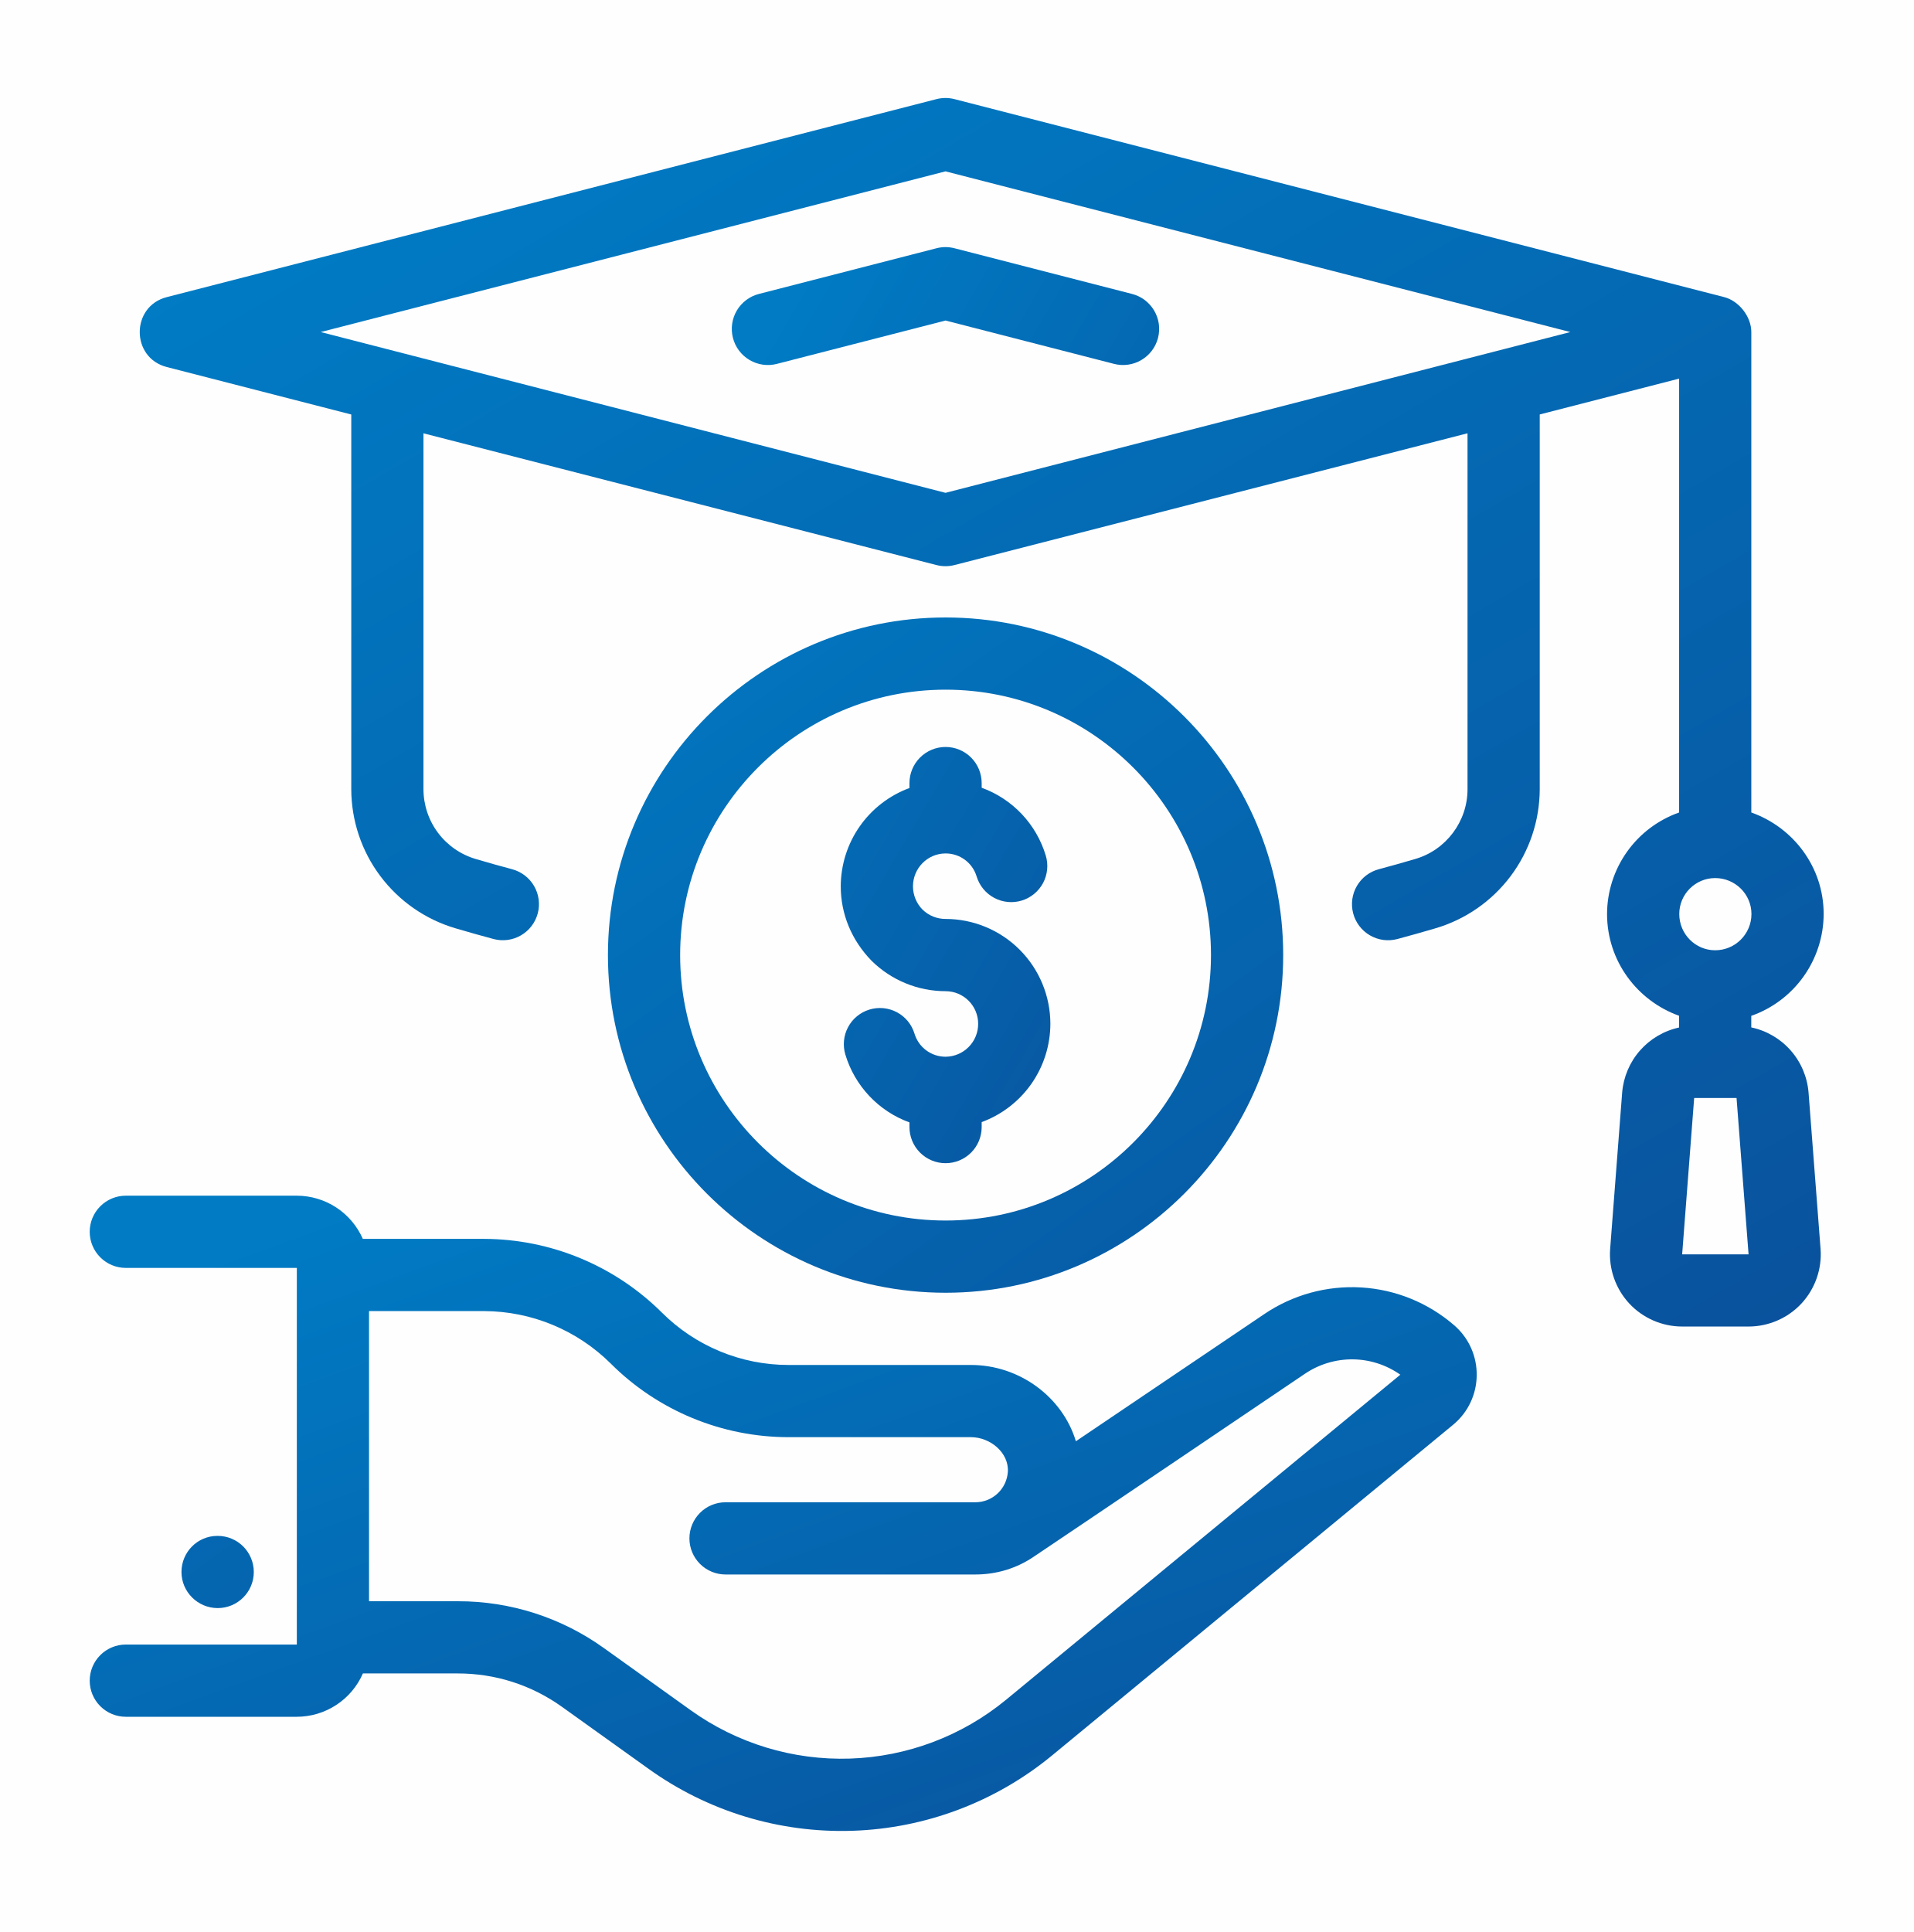
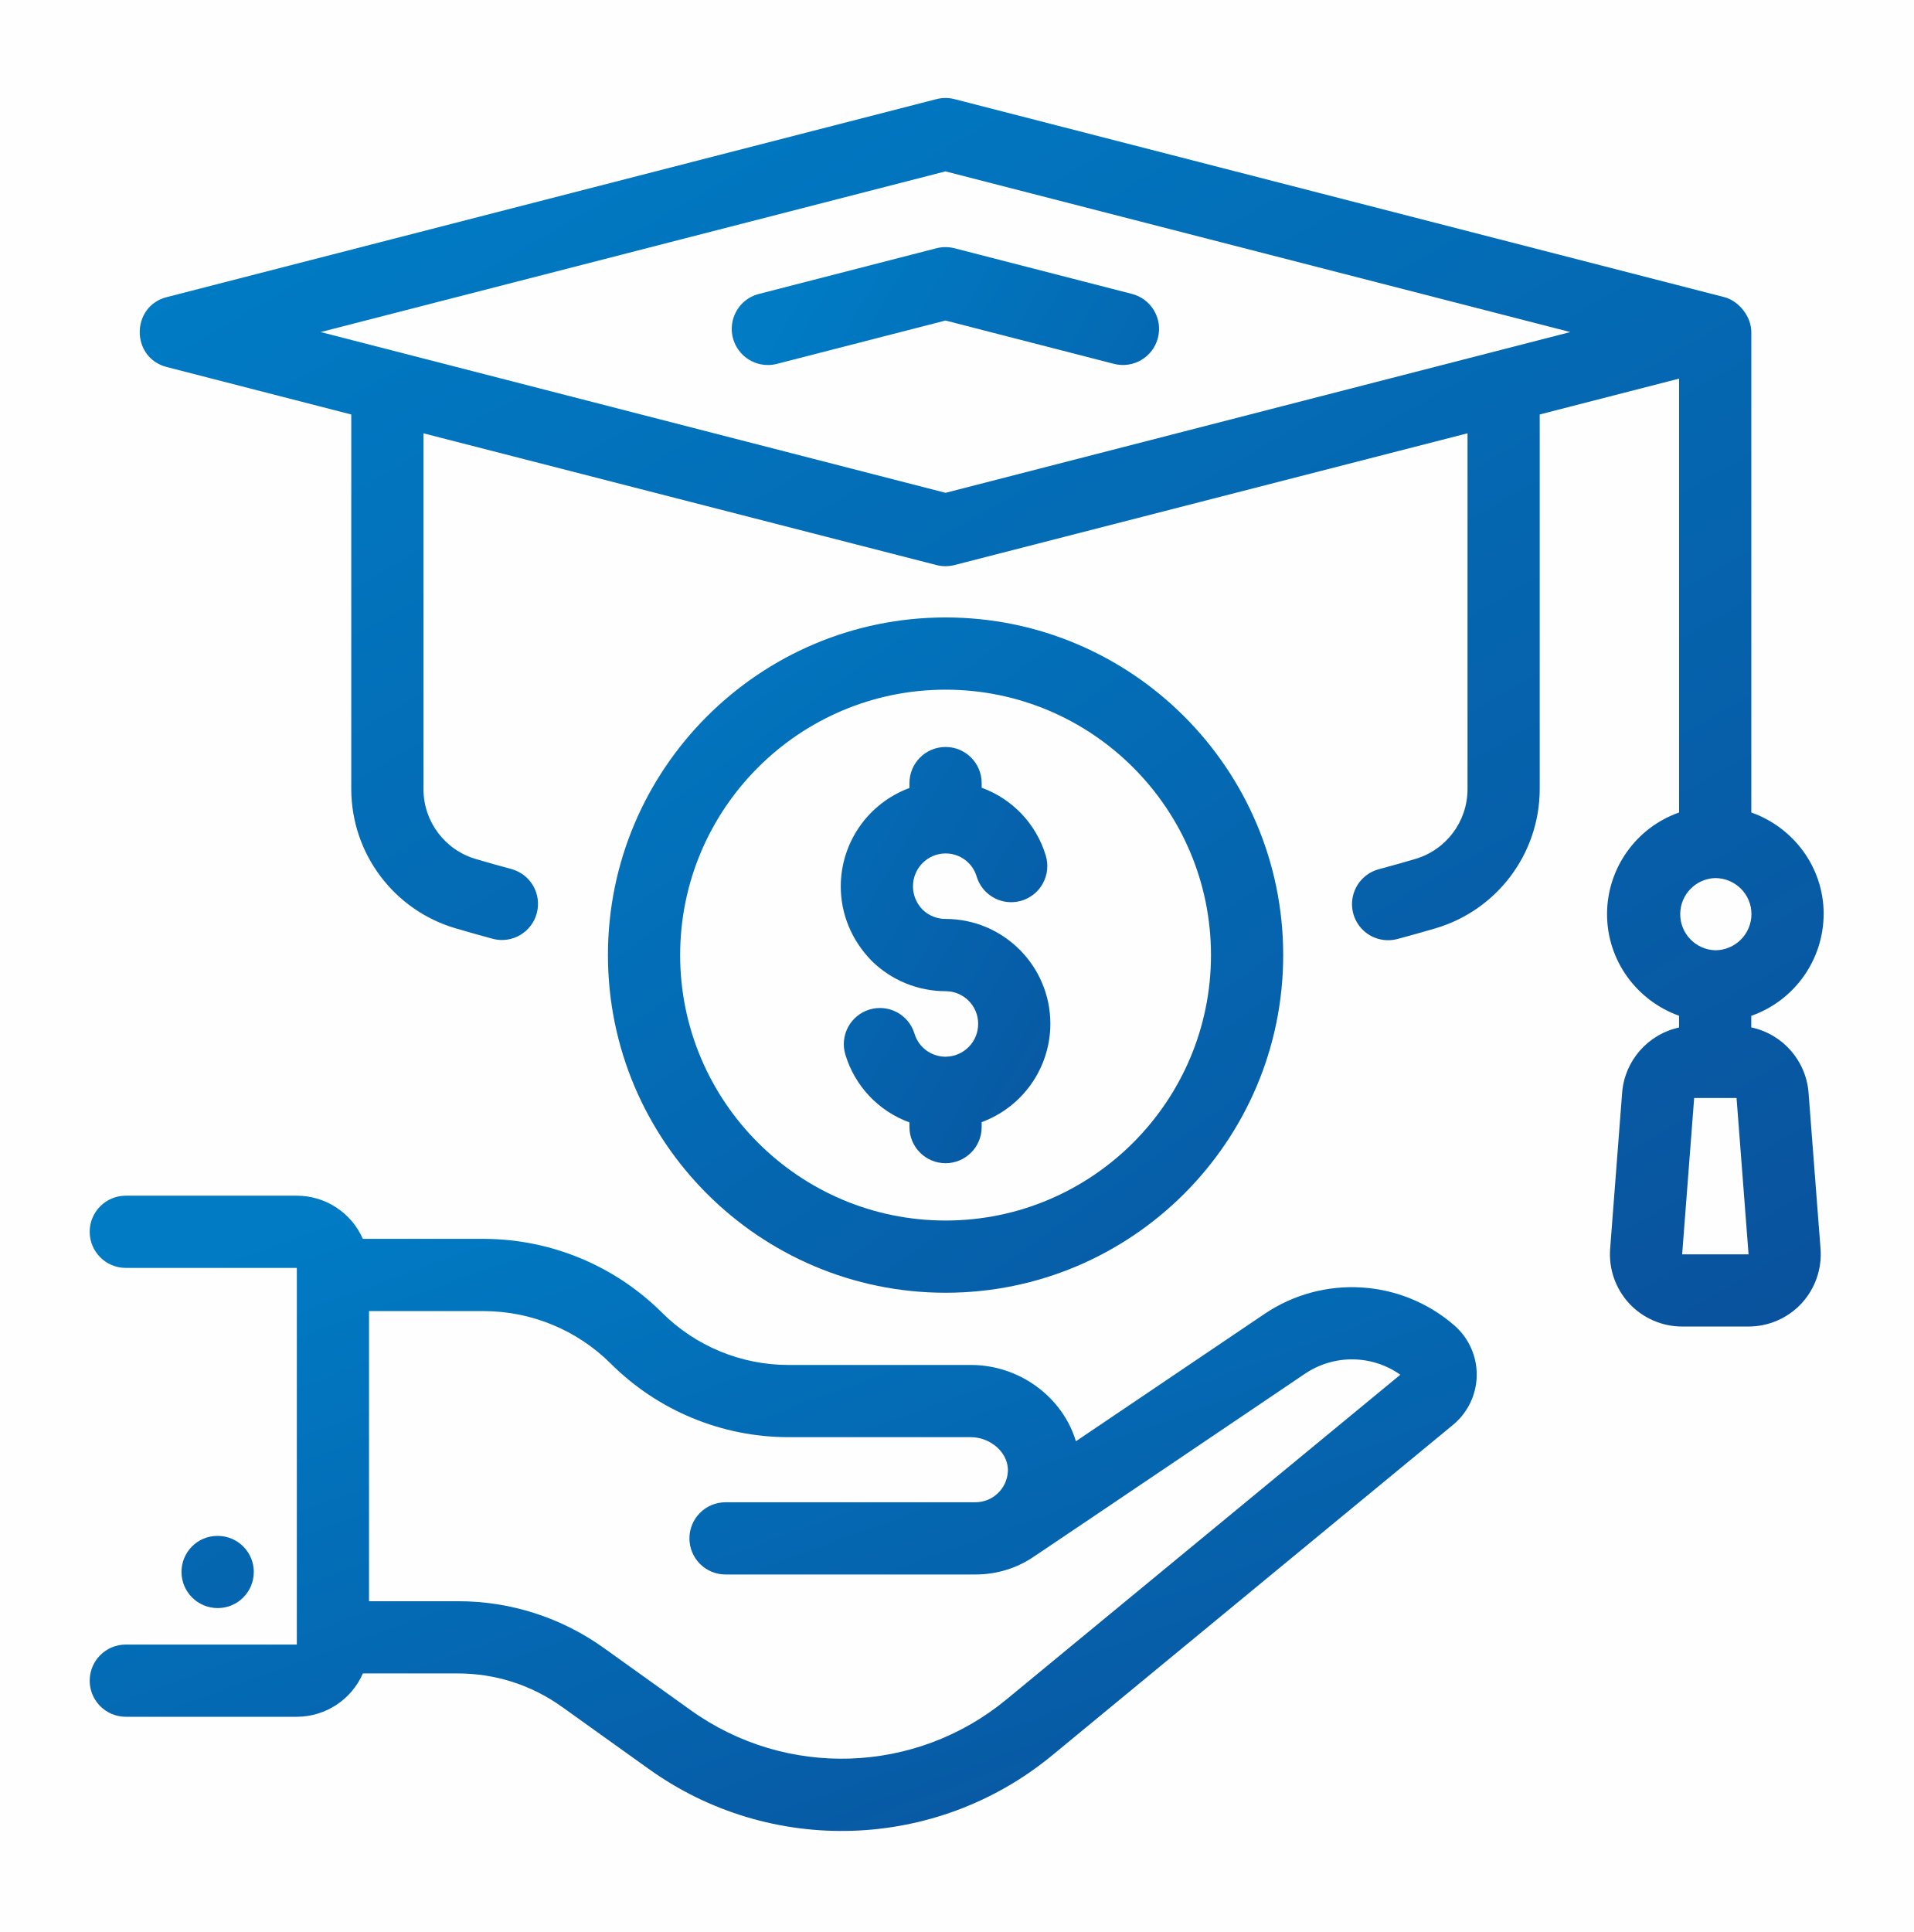
- <svg xmlns="http://www.w3.org/2000/svg" width="104" height="105" viewBox="0 0 104 105" fill="none">
-   <rect width="104" height="105" fill="#303030" />
-   <g clip-path="url(#clip0_0_1)">
-     <rect width="1440" height="10519" transform="translate(-668 -1976)" fill="#FEFEFE" />
-     <path d="M16.134 93.303C16.896 93.302 17.642 93.078 18.28 92.66C18.918 92.242 19.42 91.647 19.725 90.948H24.885C26.93 90.948 28.888 91.576 30.549 92.765L35.25 96.13C38.473 98.445 42.372 99.63 46.338 99.499C50.304 99.369 54.116 97.93 57.18 95.408L78.979 77.436C80.669 76.045 80.698 73.464 79.046 72.03C77.633 70.805 75.856 70.081 73.99 69.97C72.124 69.859 70.273 70.366 68.724 71.414L58.479 78.329C57.761 75.941 55.428 74.183 52.775 74.183H42.854C40.276 74.182 37.803 73.158 35.978 71.337C33.41 68.782 29.937 67.342 26.314 67.33H19.721C19.415 66.634 18.913 66.041 18.277 65.624C17.64 65.208 16.896 64.985 16.136 64.983H6.838C6.318 64.983 5.819 65.19 5.451 65.558C5.083 65.926 4.876 66.425 4.876 66.946C4.876 67.466 5.083 67.965 5.451 68.333C5.819 68.701 6.318 68.908 6.838 68.908H16.134V89.378H6.838C6.318 89.378 5.819 89.585 5.451 89.953C5.083 90.321 4.876 90.82 4.876 91.341C4.876 91.861 5.083 92.36 5.451 92.728C5.819 93.096 6.318 93.303 6.838 93.303H16.134ZM20.058 71.255H26.312C28.894 71.263 31.369 72.289 33.2 74.11C35.762 76.667 39.234 78.104 42.854 78.107H52.775C53.829 78.107 54.847 78.957 54.781 79.991C54.751 80.439 54.552 80.86 54.224 81.167C53.896 81.474 53.464 81.645 53.014 81.645H39.436C38.915 81.645 38.416 81.852 38.048 82.22C37.68 82.588 37.473 83.087 37.473 83.607C37.473 84.128 37.68 84.627 38.048 84.995C38.416 85.363 38.915 85.57 39.436 85.57H53.014C54.164 85.57 55.259 85.236 56.185 84.606C57.991 83.401 71.128 74.526 70.926 74.663C71.693 74.143 72.601 73.87 73.528 73.878C74.455 73.887 75.357 74.178 76.114 74.712L54.682 92.38C52.286 94.351 49.306 95.474 46.205 95.576C43.104 95.677 40.056 94.751 37.536 92.942L32.833 89.575C30.517 87.911 27.737 87.018 24.885 87.024H20.058V71.255Z" fill="url(#paint0_linear_0_1)" />
-     <path d="M13.795 85.434C13.795 84.914 13.588 84.415 13.22 84.046C12.852 83.678 12.353 83.472 11.832 83.472H11.819C10.736 83.472 9.864 84.351 9.864 85.434C9.864 86.517 10.751 87.396 11.834 87.396C12.918 87.396 13.795 86.517 13.795 85.434ZM51.396 70.258C61.515 70.258 69.747 62.024 69.747 51.907C69.747 41.787 61.515 33.558 51.396 33.558C41.276 33.558 33.044 41.787 33.044 51.905C33.044 62.024 41.276 70.258 51.396 70.258ZM51.396 37.482C59.351 37.482 65.822 43.952 65.822 51.905C65.822 59.86 59.351 66.333 51.396 66.333C43.441 66.333 36.969 59.86 36.969 51.907C36.969 43.952 43.441 37.482 51.396 37.482Z" fill="url(#paint1_linear_0_1)" />
-     <path d="M51.396 53.869C52.373 53.869 53.167 54.662 53.167 55.639C53.17 56.111 52.984 56.565 52.652 56.901C52.32 57.237 51.868 57.427 51.396 57.431C51.016 57.431 50.647 57.31 50.342 57.083C50.038 56.857 49.815 56.538 49.706 56.175C49.631 55.928 49.508 55.699 49.345 55.499C49.181 55.3 48.98 55.135 48.752 55.014C48.525 54.893 48.276 54.817 48.019 54.792C47.763 54.767 47.504 54.793 47.257 54.868C47.011 54.943 46.781 55.066 46.582 55.229C46.383 55.393 46.218 55.594 46.097 55.822C45.975 56.049 45.9 56.298 45.875 56.555C45.85 56.811 45.875 57.07 45.95 57.317C46.204 58.159 46.651 58.931 47.256 59.571C47.86 60.21 48.606 60.7 49.433 61V61.255C49.433 61.775 49.64 62.275 50.008 62.642C50.376 63.011 50.875 63.217 51.396 63.217C51.916 63.217 52.415 63.011 52.783 62.642C53.151 62.275 53.358 61.775 53.358 61.255V60.984C54.452 60.581 55.396 59.853 56.064 58.898C56.731 57.942 57.09 56.805 57.092 55.639C57.09 54.129 56.49 52.681 55.422 51.613C54.354 50.545 52.906 49.944 51.396 49.943C50.933 49.944 50.488 49.766 50.154 49.446C49.815 49.108 49.625 48.649 49.624 48.171C49.624 47.188 50.414 46.387 51.39 46.383H51.404C51.781 46.383 52.149 46.505 52.452 46.731C52.755 46.957 52.977 47.275 53.085 47.637C53.16 47.883 53.283 48.113 53.447 48.312C53.61 48.511 53.812 48.676 54.039 48.797C54.266 48.919 54.515 48.994 54.772 49.019C55.029 49.044 55.287 49.019 55.534 48.944C55.781 48.869 56.01 48.746 56.209 48.582C56.408 48.419 56.573 48.217 56.695 47.99C56.816 47.763 56.891 47.513 56.916 47.257C56.942 47 56.916 46.741 56.841 46.495C56.587 45.652 56.14 44.88 55.535 44.241C54.931 43.602 54.185 43.112 53.358 42.812V42.559C53.358 42.038 53.151 41.539 52.783 41.171C52.415 40.803 51.916 40.596 51.396 40.596C50.875 40.596 50.376 40.803 50.008 41.171C49.64 41.539 49.433 42.038 49.433 42.559V42.827C48.34 43.23 47.395 43.958 46.728 44.913C46.06 45.868 45.701 47.005 45.699 48.171C45.699 49.672 46.282 51.098 47.379 52.221C48.45 53.276 49.892 53.868 51.396 53.869ZM50.901 13.492L41.255 15.974C41.005 16.037 40.769 16.15 40.563 16.304C40.356 16.459 40.182 16.653 40.05 16.875C39.919 17.097 39.832 17.343 39.796 17.598C39.759 17.854 39.774 18.114 39.838 18.364C39.902 18.614 40.015 18.849 40.17 19.055C40.325 19.261 40.52 19.435 40.742 19.566C40.965 19.697 41.211 19.783 41.466 19.819C41.722 19.855 41.982 19.84 42.232 19.775L51.392 17.42L60.55 19.775C60.799 19.84 61.06 19.855 61.315 19.819C61.571 19.783 61.817 19.697 62.039 19.566C62.262 19.435 62.456 19.261 62.611 19.055C62.766 18.849 62.879 18.614 62.944 18.364C63.008 18.114 63.022 17.854 62.986 17.598C62.949 17.343 62.863 17.097 62.731 16.875C62.599 16.653 62.425 16.459 62.219 16.304C62.012 16.15 61.777 16.037 61.527 15.974L51.88 13.492C51.56 13.409 51.222 13.409 50.901 13.492Z" fill="url(#paint2_linear_0_1)" />
-     <path d="M99.124 49.675C99.124 47.124 97.475 44.968 95.191 44.157V18.047C95.191 17.194 94.505 16.35 93.72 16.148L51.878 5.387C51.558 5.305 51.222 5.305 50.901 5.387L9.064 16.148C7.105 16.65 7.107 19.445 9.064 19.947L19.093 22.527V42.898C19.098 44.6 19.652 46.255 20.674 47.616C21.695 48.977 23.129 49.972 24.762 50.452C25.445 50.653 26.149 50.853 26.832 51.035C27.335 51.168 27.871 51.095 28.32 50.833C28.77 50.571 29.097 50.141 29.23 49.638C29.363 49.135 29.29 48.599 29.028 48.15C28.766 47.7 28.336 47.373 27.833 47.24C27.172 47.064 26.514 46.879 25.859 46.685C25.04 46.444 24.321 45.945 23.809 45.263C23.297 44.581 23.02 43.751 23.017 42.898V23.55L50.903 30.71C51.223 30.792 51.559 30.792 51.878 30.71L79.766 23.548V42.898C79.766 44.644 78.599 46.2 76.921 46.685C76.265 46.879 75.607 47.064 74.947 47.24C74.698 47.306 74.464 47.42 74.259 47.576C74.054 47.733 73.882 47.928 73.752 48.15C73.622 48.373 73.538 48.619 73.503 48.875C73.469 49.13 73.485 49.39 73.551 49.639C73.616 49.888 73.731 50.122 73.887 50.327C74.043 50.532 74.238 50.704 74.461 50.834C74.684 50.964 74.93 51.048 75.185 51.083C75.441 51.117 75.7 51.101 75.949 51.035C76.634 50.853 77.337 50.653 78.016 50.454C79.649 49.975 81.084 48.98 82.107 47.619C83.13 46.258 83.685 44.602 83.691 42.9V22.525L91.267 20.577V44.157C90.125 44.56 89.135 45.306 88.434 46.293C87.733 47.281 87.354 48.461 87.35 49.671C87.35 52.23 88.991 54.391 91.265 55.205V55.843C90.439 56.022 89.693 56.462 89.136 57.098C88.58 57.733 88.242 58.531 88.172 59.373L87.519 67.869C87.435 68.957 87.813 70.038 88.553 70.838C89.293 71.637 90.343 72.094 91.432 72.094H95.042C96.131 72.094 97.181 71.637 97.921 70.838C98.661 70.038 99.039 68.957 98.955 67.869L98.302 59.373C98.232 58.527 97.892 57.726 97.331 57.089C96.771 56.452 96.019 56.013 95.189 55.837V55.209C96.337 54.806 97.331 54.057 98.035 53.066C98.74 52.074 99.12 50.889 99.124 49.673V49.675ZM93.227 51.645C92.15 51.645 91.275 50.762 91.275 49.675C91.275 48.598 92.15 47.721 93.227 47.721C94.314 47.721 95.199 48.598 95.199 49.675C95.199 50.762 94.314 51.645 93.227 51.645ZM51.392 26.784L17.431 18.046L51.392 9.313L85.353 18.046L51.392 26.784ZM91.432 68.172L92.085 59.675H94.389L95.042 68.172H91.432Z" fill="url(#paint3_linear_0_1)" />
+ <svg xmlns="http://www.w3.org/2000/svg" width="104" height="105" fill="none">
+   <path fill="#303030" d="M0 0h104v105H0z" />
+   <g clip-path="url(#a)">
+     <path fill="#FEFEFE" d="M-668-1976H772V8543H-668z" />
+     <path d="M16.134 93.303a3.925 3.925 0 0 0 3.59-2.355h5.161c2.045 0 4.003.628 5.663 1.817l4.702 3.365a17.992 17.992 0 0 0 21.93-.722l21.8-17.972a3.542 3.542 0 0 0 .066-5.406 8.493 8.493 0 0 0-10.322-.616L58.48 78.329c-.718-2.388-3.05-4.146-5.704-4.146h-9.921a9.739 9.739 0 0 1-6.876-2.846 13.767 13.767 0 0 0-9.664-4.007h-6.593a3.924 3.924 0 0 0-3.585-2.347H6.838a1.962 1.962 0 1 0 0 3.925h9.296v20.47H6.838a1.962 1.962 0 1 0 0 3.925h9.296Zm3.924-22.048h6.254a9.811 9.811 0 0 1 6.887 2.855 13.685 13.685 0 0 0 9.655 3.997h9.921c1.054 0 2.072.85 2.006 1.884a1.77 1.77 0 0 1-1.767 1.654H39.436a1.962 1.962 0 1 0 0 3.925h13.578c1.15 0 2.245-.334 3.171-.964 1.806-1.205 14.943-10.08 14.741-9.943a4.562 4.562 0 0 1 5.188.05L54.682 92.38a14.073 14.073 0 0 1-17.146.56l-4.703-3.367a13.578 13.578 0 0 0-7.948-2.55h-4.827v-15.77Z" fill="url(#b)" />
+     <path d="M13.795 85.434a1.962 1.962 0 0 0-1.963-1.962h-.013c-1.084 0-1.955.879-1.955 1.962a1.97 1.97 0 0 0 1.97 1.962c1.084 0 1.96-.879 1.96-1.962Zm37.6-15.176c10.12 0 18.352-8.234 18.352-18.351 0-10.12-8.232-18.35-18.351-18.35-10.12 0-18.352 8.23-18.352 18.348 0 10.12 8.232 18.353 18.352 18.353Zm0-32.776c7.956 0 14.427 6.47 14.427 14.423 0 7.955-6.471 14.428-14.426 14.428S36.969 59.86 36.969 51.907c0-7.955 6.472-14.425 14.427-14.425Z" fill="url(#c)" />
+     <path d="M51.396 53.869c.977 0 1.771.793 1.771 1.77a1.783 1.783 0 0 1-1.771 1.791 1.759 1.759 0 0 1-1.69-1.255 1.962 1.962 0 1 0-3.756 1.142A5.651 5.651 0 0 0 49.433 61v.255a1.962 1.962 0 0 0 3.925 0v-.27a5.706 5.706 0 0 0 3.734-5.346 5.703 5.703 0 0 0-5.696-5.697 1.788 1.788 0 0 1-1.242-.496 1.811 1.811 0 0 1-.53-1.275c0-.983.79-1.784 1.766-1.788h.014a1.753 1.753 0 0 1 1.681 1.254 1.961 1.961 0 0 0 3.61.353 1.962 1.962 0 0 0 .146-1.495 5.656 5.656 0 0 0-3.483-3.683v-.253a1.962 1.962 0 0 0-3.925 0v.268a5.705 5.705 0 0 0-3.734 5.344c0 1.5.583 2.927 1.68 4.05a5.73 5.73 0 0 0 4.017 1.648ZM50.9 13.492l-9.646 2.482a1.96 1.96 0 0 0-1.085 3.081 1.963 1.963 0 0 0 2.062.72l9.16-2.355 9.158 2.355a1.962 1.962 0 1 0 .977-3.801l-9.647-2.482a1.97 1.97 0 0 0-.979 0Z" fill="url(#d)" />
+     <path d="M99.124 49.675c0-2.55-1.648-4.707-3.933-5.518v-26.11c0-.853-.686-1.697-1.471-1.899L51.878 5.387a1.962 1.962 0 0 0-.977 0L9.064 16.148c-1.959.502-1.957 3.297 0 3.799l10.029 2.58v20.37a7.898 7.898 0 0 0 5.669 7.555c.683.2 1.387.4 2.07.583a1.963 1.963 0 0 0 1-3.795 76.727 76.727 0 0 1-1.973-.555 3.958 3.958 0 0 1-2.842-3.787V23.55l27.886 7.16c.32.082.656.082.975 0l27.888-7.162v19.35a3.956 3.956 0 0 1-2.845 3.787c-.656.194-1.314.379-1.974.555a1.964 1.964 0 0 0-.486 3.594 1.965 1.965 0 0 0 1.488.201 91.9 91.9 0 0 0 2.067-.58A7.9 7.9 0 0 0 83.69 42.9V22.525l7.576-1.948v23.58a5.867 5.867 0 0 0-3.917 5.514c0 2.56 1.64 4.72 3.915 5.534v.638a3.944 3.944 0 0 0-3.093 3.53l-.653 8.496a3.94 3.94 0 0 0 1.034 2.97 3.935 3.935 0 0 0 2.879 1.255h3.61a3.935 3.935 0 0 0 2.879-1.256 3.94 3.94 0 0 0 1.034-2.969l-.653-8.496a3.944 3.944 0 0 0-3.113-3.536v-.628a5.887 5.887 0 0 0 3.935-5.536v.002Zm-5.897 1.97a1.963 1.963 0 0 1 0-3.924c1.087 0 1.972.877 1.972 1.954 0 1.087-.885 1.97-1.972 1.97ZM51.392 26.783 17.43 18.047l33.96-8.733 33.962 8.733-33.961 8.738Zm40.04 41.389.653-8.497h2.304l.653 8.497h-3.61Z" fill="url(#e)" />
  </g>
  <defs>
-     <linearGradient id="paint0_linear_0_1" x1="11.937" y1="68.137" x2="32.457" y2="124.445" gradientUnits="userSpaceOnUse">
+     <linearGradient id="b" x1="11.937" y1="68.137" x2="32.457" y2="124.445" gradientUnits="userSpaceOnUse">
      <stop stop-color="#007BC4" />
      <stop offset="1" stop-color="#0B4C97" />
    </linearGradient>
-     <linearGradient id="paint1_linear_0_1" x1="15.473" y1="38.476" x2="62.541" y2="104.267" gradientUnits="userSpaceOnUse">
+     <linearGradient id="c" x1="15.473" y1="38.476" x2="62.541" y2="104.267" gradientUnits="userSpaceOnUse">
      <stop stop-color="#007BC4" />
      <stop offset="1" stop-color="#0B4C97" />
    </linearGradient>
-     <linearGradient id="paint2_linear_0_1" x1="41.952" y1="17.978" x2="82.086" y2="41.51" gradientUnits="userSpaceOnUse">
+     <linearGradient id="d" x1="41.952" y1="17.978" x2="82.086" y2="41.51" gradientUnits="userSpaceOnUse">
      <stop stop-color="#007BC4" />
      <stop offset="1" stop-color="#0B4C97" />
    </linearGradient>
-     <linearGradient id="paint3_linear_0_1" x1="16.168" y1="11.424" x2="69.726" y2="103.689" gradientUnits="userSpaceOnUse">
+     <linearGradient id="e" x1="16.168" y1="11.424" x2="69.726" y2="103.689" gradientUnits="userSpaceOnUse">
      <stop stop-color="#007BC4" />
      <stop offset="1" stop-color="#0B4C97" />
    </linearGradient>
-     <clipPath id="clip0_0_1">
-       <rect width="1440" height="10519" fill="white" transform="translate(-668 -1976)" />
+     <clipPath id="a">
+       <path fill="#fff" transform="translate(-668 -1976)" d="M0 0h1440v10519H0z" />
    </clipPath>
  </defs>
</svg>
